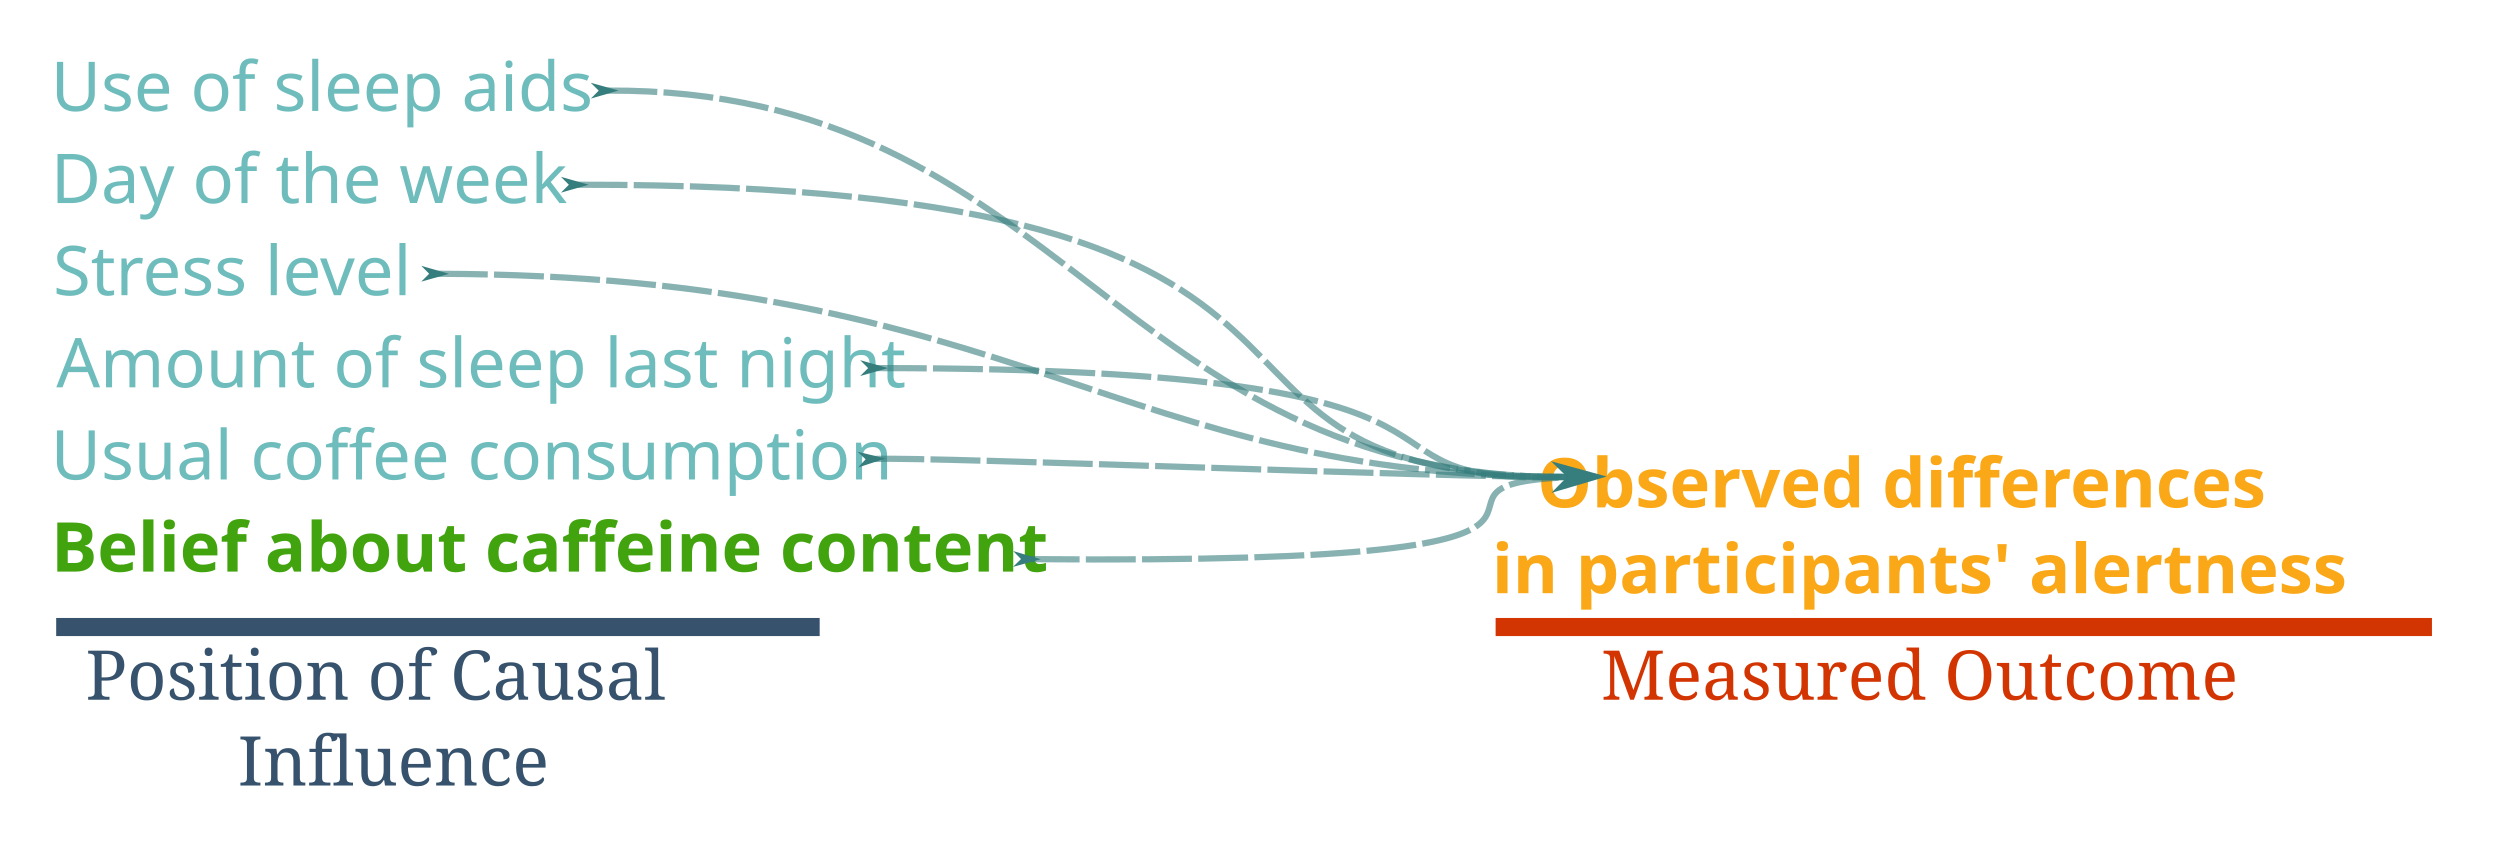
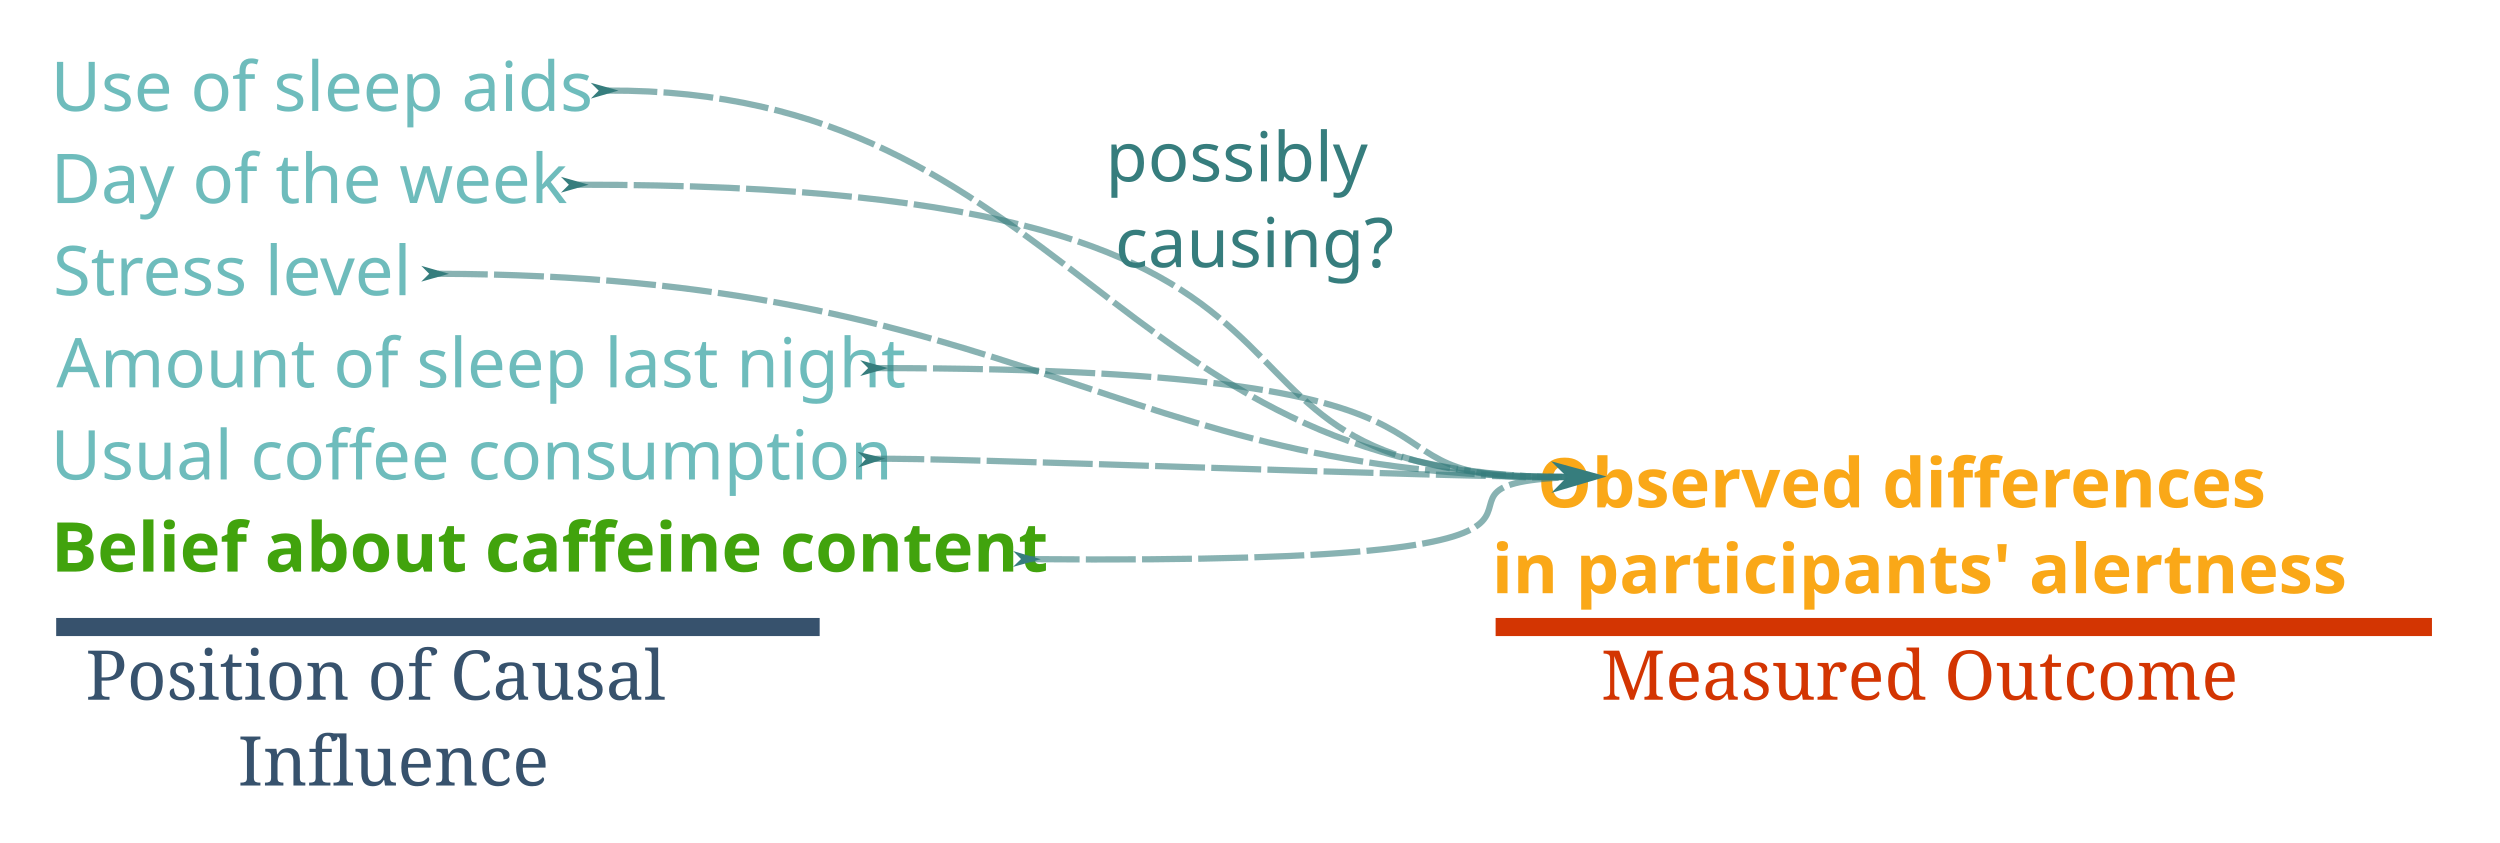
<svg xmlns="http://www.w3.org/2000/svg" xmlns:ns2="http://www.openswatchbook.org/uri/2009/osb" xmlns:xlink="http://www.w3.org/1999/xlink" width="400.5" height="135" id="svg2" version="1.1">
  <defs id="defs4">
    <marker orient="auto" refY="0" refX="0" id="Tail" style="overflow:visible">
      <g id="g5530" transform="scale(-1.2,-1.2)">
        <path id="path5532" d="M -3.805,-3.959 0.544,0" style="fill:none;stroke:#000000;stroke-width:0.8;stroke-linecap:round" />
        <path id="path5534" d="M -1.287,-3.959 3.062,0" style="fill:none;stroke:#000000;stroke-width:0.8;stroke-linecap:round" />
        <path id="path5536" d="M 1.305,-3.959 5.654,0" style="fill:none;stroke:#000000;stroke-width:0.8;stroke-linecap:round" />
        <path id="path5538" d="M -3.805,4.178 0.544,0.22" style="fill:none;stroke:#000000;stroke-width:0.8;stroke-linecap:round" />
        <path id="path5540" d="M -1.287,4.178 3.062,0.22" style="fill:none;stroke:#000000;stroke-width:0.8;stroke-linecap:round" />
        <path id="path5542" d="M 1.305,4.178 5.654,0.22" style="fill:none;stroke:#000000;stroke-width:0.8;stroke-linecap:round" />
      </g>
    </marker>
    <linearGradient id="linearGradient4014">
      <stop id="stop4016" offset="0" style="stop-color:#37526d;stop-opacity:1;" />
      <stop id="stop4018" offset="1" style="stop-color:#37526d;stop-opacity:0.255;" />
    </linearGradient>
    <linearGradient id="linearGradient7324">
      <stop id="stop7326" offset="0" style="stop-color:#fbc063;stop-opacity:1;" />
      <stop id="stop7328" offset="1" style="stop-color:#fbc063;stop-opacity:0;" />
    </linearGradient>
    <marker orient="auto" refY="0" refX="0" id="Arrow1Sstart" style="overflow:visible">
      <path id="path4560" d="M 0,0 5,-5 -12.5,0 5,5 0,0 z" style="fill-rule:evenodd;stroke:#000000;stroke-width:1pt" transform="matrix(0.2,0,0,0.2,1.2,0)" />
    </marker>
    <marker orient="auto" refY="0" refX="0" id="Arrow1Send" style="overflow:visible">
      <path id="path4563" d="M 0,0 5,-5 -12.5,0 5,5 0,0 z" style="fill-rule:evenodd;stroke:#000000;stroke-width:1pt" transform="matrix(-0.2,0,0,-0.2,-1.2,0)" />
    </marker>
    <marker orient="auto" refY="0" refX="0" id="Arrow1Mend" style="overflow:visible">
      <path id="path4557" d="M 0,0 5,-5 -12.5,0 5,5 0,0 z" style="fill-rule:evenodd;stroke:#000000;stroke-width:1pt" transform="matrix(-0.4,0,0,-0.4,-4,0)" />
    </marker>
    <marker orient="auto" refY="0" refX="0" id="Arrow1Mstart" style="overflow:visible">
      <path id="path4554" d="M 0,0 5,-5 -12.5,0 5,5 0,0 z" style="fill-rule:evenodd;stroke:#000000;stroke-width:1pt" transform="matrix(0.4,0,0,0.4,4,0)" />
    </marker>
    <marker orient="auto" refY="0" refX="0" id="Arrow1Lstart" style="overflow:visible">
      <path id="path4548" d="M 0,0 5,-5 -12.5,0 5,5 0,0 z" style="fill-rule:evenodd;stroke:#000000;stroke-width:1pt" transform="matrix(0.8,0,0,0.8,10,0)" />
    </marker>
    <marker orient="auto" refY="0" refX="0" id="Arrow1Sstart2" style="overflow:visible">
      <path id="path7099" d="M 0,0 5,-5 -12.5,0 5,5 0,0 z" style="fill:#fb9a62;fill-rule:evenodd;stroke:#fb9a62;stroke-width:1pt" transform="matrix(0.2,0,0,0.2,1.2,0)" />
    </marker>
    <linearGradient gradientUnits="userSpaceOnUse" y2="868.119" x2="86.977" y1="598.119" x1="417.113" id="linearGradient7332-8" xlink:href="#linearGradient7324-5" />
    <linearGradient id="linearGradient7324-5">
      <stop id="stop7326-7" offset="0" style="stop-color:#fbc063;stop-opacity:1;" />
      <stop id="stop7328-6" offset="1" style="stop-color:#fbc063;stop-opacity:0;" />
    </linearGradient>
    <linearGradient id="linearGradient7324-1">
      <stop id="stop7326-1" offset="0" style="stop-color:#fbc063;stop-opacity:1;" />
      <stop id="stop7328-3" offset="1" style="stop-color:#fbc063;stop-opacity:0;" />
    </linearGradient>
    <linearGradient y2="868.119" x2="86.977" y1="598.119" x1="417.113" gradientTransform="matrix(-1,0,0,1,468.9322,0.5234321)" gradientUnits="userSpaceOnUse" id="linearGradient7375-8" xlink:href="#linearGradient7324-5-7" />
    <linearGradient id="linearGradient7324-5-7">
      <stop id="stop7326-7-4" offset="0" style="stop-color:#fbc063;stop-opacity:1;" />
      <stop id="stop7328-6-2" offset="1" style="stop-color:#fbc063;stop-opacity:0;" />
    </linearGradient>
    <linearGradient ns2:paint="gradient" id="linearGradient7324-8">
      <stop style="stop-color:#6e6e6e;stop-opacity:0;" offset="0" id="stop3949" />
      <stop id="stop7328-5" offset="1" style="stop-color:#367d7d;stop-opacity:0.349;" />
    </linearGradient>
    <linearGradient id="linearGradient7324-5-9">
      <stop id="stop7326-7-0" offset="0" style="stop-color:#fbc063;stop-opacity:0.333;" />
      <stop id="stop7328-6-0" offset="1" style="stop-color:#fbc063;stop-opacity:0;" />
    </linearGradient>
    <marker orient="auto" refY="0" refX="0" id="Arrow1LstartC" style="overflow:visible">
      <path id="path5109" d="M 0,0 5,-5 -12.5,0 5,5 0,0 z" style="fill:#ffce38;fill-rule:evenodd;stroke:#ffce38;stroke-width:1pt" transform="matrix(0.8,0,0,0.8,10,0)" />
    </marker>
    <marker orient="auto" refY="0" refX="0" id="Arrow1Mstartz" style="overflow:visible">
      <path id="path9046" d="M 0,0 5,-5 -12.5,0 5,5 0,0 z" style="fill:#ffce38;fill-rule:evenodd;stroke:#ffce38;stroke-width:1pt" transform="matrix(0.4,0,0,0.4,4,0)" />
    </marker>
    <marker orient="auto" refY="0" refX="0" id="Arrow1SendM" style="overflow:visible">
      <path id="path9049" d="M 0,0 5,-5 -12.5,0 5,5 0,0 z" style="fill:#ffce38;fill-rule:evenodd;stroke:#ffce38;stroke-width:1pt" transform="matrix(-0.2,0,0,-0.2,-1.2,0)" />
    </marker>
    <marker orient="auto" refY="0" refX="0" id="Arrow1Mstartzl" style="overflow:visible">
      <path id="path9358" d="M 0,0 5,-5 -12.5,0 5,5 0,0 z" style="fill:#37526d;fill-rule:evenodd;stroke:#37526d;stroke-width:1pt" transform="matrix(0.4,0,0,0.4,4,0)" />
    </marker>
    <marker orient="auto" refY="0" refX="0" id="Arrow1SendMQ" style="overflow:visible">
      <path id="path9361" d="M 0,0 5,-5 -12.5,0 5,5 0,0 z" style="fill:#37526d;fill-rule:evenodd;stroke:#37526d;stroke-width:1pt" transform="matrix(-0.2,0,0,-0.2,-1.2,0)" />
    </marker>
    <marker orient="auto" refY="0" refX="0" id="Arrow1Mstartzlh" style="overflow:visible">
      <path id="path9638" d="M 0,0 5,-5 -12.5,0 5,5 0,0 z" style="fill:#367d7d;fill-rule:evenodd;stroke:#367d7d;stroke-width:1pt" transform="matrix(0.4,0,0,0.4,4,0)" />
    </marker>
    <marker orient="auto" refY="0" refX="0" id="Arrow1SendMQr" style="overflow:visible">
      <path id="path9641" d="M 0,0 5,-5 -12.5,0 5,5 0,0 z" style="fill:#367d7d;fill-rule:evenodd;stroke:#367d7d;stroke-width:1pt" transform="matrix(-0.2,0,0,-0.2,-1.2,0)" />
    </marker>
    <radialGradient r="99.126" fy="388.362" fx="173" cy="388.362" cx="173" gradientUnits="userSpaceOnUse" id="radialGradient9836-8" xlink:href="#linearGradient7324-8-6" />
    <linearGradient ns2:paint="gradient" id="linearGradient7324-8-6">
      <stop style="stop-color:#6e6e6e;stop-opacity:0;" offset="0" id="stop3949-9" />
      <stop id="stop7328-5-8" offset="1" style="stop-color:#367d7d;stop-opacity:0.059;" />
    </linearGradient>
    <marker orient="auto" refY="0" refX="0" id="Arrow1Mstartzlh-6" style="overflow:visible">
      <path id="path9638-6" d="M 0,0 5,-5 -12.5,0 5,5 0,0 z" style="fill:#367d7d;fill-rule:evenodd;stroke:#367d7d;stroke-width:1pt" transform="matrix(0.4,0,0,0.4,4,0)" />
    </marker>
    <marker orient="auto" refY="0" refX="0" id="Arrow1SendMQr-2" style="overflow:visible">
      <path id="path9641-3" d="M 0,0 5,-5 -12.5,0 5,5 0,0 z" style="fill:#367d7d;fill-rule:evenodd;stroke:#367d7d;stroke-width:1pt" transform="matrix(-0.2,0,0,-0.2,-1.2,0)" />
    </marker>
    <linearGradient ns2:paint="gradient" id="linearGradient7324-8-5">
      <stop style="stop-color:#6e6e6e;stop-opacity:0;" offset="0" id="stop3949-2" />
      <stop id="stop7328-5-1" offset="1" style="stop-color:#367d7d;stop-opacity:0.078;" />
    </linearGradient>
    <marker orient="auto" refY="0" refX="0" id="Arrow1Mstartzlh-4" style="overflow:visible">
      <path id="path9638-8" d="M 0,0 5,-5 -12.5,0 5,5 0,0 z" style="fill:#367d7d;fill-rule:evenodd;stroke:#367d7d;stroke-width:1pt" transform="matrix(0.4,0,0,0.4,4,0)" />
    </marker>
    <marker orient="auto" refY="0" refX="0" id="Arrow1SendMQr-6" style="overflow:visible">
      <path id="path9641-4" d="M 0,0 5,-5 -12.5,0 5,5 0,0 z" style="fill:#367d7d;fill-rule:evenodd;stroke:#367d7d;stroke-width:1pt" transform="matrix(-0.2,0,0,-0.2,-1.2,0)" />
    </marker>
    <marker orient="auto" refY="0" refX="0" id="Arrow1SendC" style="overflow:visible">
      <path id="path4999" d="M 0,0 5,-5 -12.5,0 5,5 0,0 z" style="fill:#367d7d;fill-rule:evenodd;stroke:#367d7d;stroke-width:1pt" transform="matrix(-0.2,0,0,-0.2,-1.2,0)" />
    </marker>
    <marker orient="auto" refY="0" refX="0" id="Arrow1Mendy" style="overflow:visible">
      <path id="path5002" d="M 0,0 5,-5 -12.5,0 5,5 0,0 z" style="fill:#367d7d;fill-rule:evenodd;stroke:#367d7d;stroke-width:1pt" transform="matrix(-0.4,0,0,-0.4,-4,0)" />
    </marker>
    <marker orient="auto" refY="0" refX="0" id="Arrow1SendC-1" style="overflow:visible">
      <path id="path4999-7" d="M 0,0 5,-5 -12.5,0 5,5 0,0 z" style="fill:#367d7d;fill-rule:evenodd;stroke:#367d7d;stroke-width:1pt" transform="matrix(-0.2,0,0,-0.2,-1.2,0)" />
    </marker>
    <marker orient="auto" refY="0" refX="0" id="Arrow1Mendy-4" style="overflow:visible">
      <path id="path5002-0" d="M 0,0 5,-5 -12.5,0 5,5 0,0 z" style="fill:#367d7d;fill-rule:evenodd;stroke:#367d7d;stroke-width:1pt" transform="matrix(-0.4,0,0,-0.4,-4,0)" />
    </marker>
    <marker orient="auto" refY="0" refX="0" id="Arrow1SendC-4" style="overflow:visible">
      <path id="path4999-8" d="M 0,0 5,-5 -12.5,0 5,5 0,0 z" style="fill:#367d7d;fill-rule:evenodd;stroke:#367d7d;stroke-width:1pt" transform="matrix(-0.2,0,0,-0.2,-1.2,0)" />
    </marker>
    <marker orient="auto" refY="0" refX="0" id="Arrow1SendC-2" style="overflow:visible">
      <path id="path4999-4" d="M 0,0 5,-5 -12.5,0 5,5 0,0 z" style="fill:#367d7d;fill-rule:evenodd;stroke:#367d7d;stroke-width:1pt" transform="matrix(-0.2,0,0,-0.2,-1.2,0)" />
    </marker>
    <marker orient="auto" refY="0" refX="0" id="Arrow1SendC-5" style="overflow:visible">
      <path id="path4999-1" d="M 0,0 5,-5 -12.5,0 5,5 0,0 z" style="fill:#367d7d;fill-rule:evenodd;stroke:#367d7d;stroke-width:1pt" transform="matrix(-0.2,0,0,-0.2,-1.2,0)" />
    </marker>
    <marker orient="auto" refY="0" refX="0" id="Arrow1SendC-11" style="overflow:visible">
      <path id="path4999-5" d="M 0,0 5,-5 -12.5,0 5,5 0,0 z" style="fill:#367d7d;fill-rule:evenodd;stroke:#367d7d;stroke-width:1pt" transform="matrix(-0.2,0,0,-0.2,-1.2,0)" />
    </marker>
    <marker orient="auto" refY="0" refX="0" id="Arrow1SendC-7" style="overflow:visible">
      <path id="path4999-6" d="M 0,0 5,-5 -12.5,0 5,5 0,0 z" style="fill:#367d7d;fill-rule:evenodd;stroke:#367d7d;stroke-width:1pt" transform="matrix(-0.2,0,0,-0.2,-1.2,0)" />
    </marker>
    <marker orient="auto" refY="0" refX="0" id="Arrow1SendC-55" style="overflow:visible">
      <path id="path4999-17" d="M 0,0 5,-5 -12.5,0 5,5 0,0 z" style="fill:#367d7d;fill-rule:evenodd;stroke:#367d7d;stroke-width:1pt" transform="matrix(-0.2,0,0,-0.2,-1.2,0)" />
    </marker>
    <marker orient="auto" refY="0" refX="0" id="Arrow1Mendy-1" style="overflow:visible">
      <path id="path5002-1" d="M 0,0 5,-5 -12.5,0 5,5 0,0 z" style="fill:#367d7d;fill-rule:evenodd;stroke:#367d7d;stroke-width:1pt" transform="matrix(-0.4,0,0,-0.4,-4,0)" />
    </marker>
    <marker orient="auto" refY="0" refX="0" id="Arrow1SendC-52" style="overflow:visible">
      <path id="path4999-76" d="M 0,0 5,-5 -12.5,0 5,5 0,0 z" style="fill:#367d7d;fill-rule:evenodd;stroke:#367d7d;stroke-width:1pt" transform="matrix(-0.2,0,0,-0.2,-1.2,0)" />
    </marker>
    <marker orient="auto" refY="0" refX="0" id="Arrow1SendCJ" style="overflow:visible">
      <path id="path4379" d="M 0,0 5,-5 -12.5,0 5,5 0,0 z" style="fill:#ff001c;fill-rule:evenodd;stroke:#ff001c;stroke-width:1pt" transform="matrix(-0.2,0,0,-0.2,-1.2,0)" />
    </marker>
    <marker orient="auto" refY="0" refX="0" id="Arrow1MendyH" style="overflow:visible">
      <path id="path4382" d="M 0,0 5,-5 -12.5,0 5,5 0,0 z" style="fill:#ff001c;fill-rule:evenodd;stroke:#ff001c;stroke-width:1pt" transform="matrix(-0.4,0,0,-0.4,-4,0)" />
    </marker>
    <marker orient="auto" refY="0" refX="0" id="Arrow1SendC-14" style="overflow:visible">
      <path id="path4999-2" d="M 0,0 5,-5 -12.5,0 5,5 0,0 z" style="fill:#367d7d;fill-rule:evenodd;stroke:#367d7d;stroke-width:1pt" transform="matrix(-0.2,0,0,-0.2,-1.2,0)" />
    </marker>
    <marker orient="auto" refY="0" refX="0" id="Arrow1SendC-22" style="overflow:visible">
      <path id="path4999-16" d="M 0,0 5,-5 -12.5,0 5,5 0,0 z" style="fill:#367d7d;fill-rule:evenodd;stroke:#367d7d;stroke-width:1pt" transform="matrix(-0.2,0,0,-0.2,-1.2,0)" />
    </marker>
    <marker orient="auto" refY="0" refX="0" id="Arrow1SendC-57" style="overflow:visible">
      <path id="path4999-61" d="M 0,0 5,-5 -12.5,0 5,5 0,0 z" style="fill:#367d7d;fill-rule:evenodd;stroke:#367d7d;stroke-width:1pt" transform="matrix(-0.2,0,0,-0.2,-1.2,0)" />
    </marker>
    <marker orient="auto" refY="0" refX="0" id="Arrow1SendC-9" style="overflow:visible">
      <path id="path4999-27" d="M 0,0 5,-5 -12.5,0 5,5 0,0 z" style="fill:#367d7d;fill-rule:evenodd;stroke:#367d7d;stroke-width:1pt" transform="matrix(-0.2,0,0,-0.2,-1.2,0)" />
    </marker>
    <marker orient="auto" refY="0" refX="0" id="Arrow1SendCJM" style="overflow:visible">
      <path id="path4757" d="M 0,0 5,-5 -12.5,0 5,5 0,0 z" style="fill:#367d7d;fill-rule:evenodd;stroke:#367d7d;stroke-width:1pt" transform="matrix(-0.2,0,0,-0.2,-1.2,0)" />
    </marker>
    <marker orient="auto" refY="0" refX="0" id="Arrow1MendyHy" style="overflow:visible">
      <path id="path4760" d="M 0,0 5,-5 -12.5,0 5,5 0,0 z" style="fill:#367d7d;fill-rule:evenodd;stroke:#367d7d;stroke-width:1pt" transform="matrix(-0.4,0,0,-0.4,-4,0)" />
    </marker>
  </defs>
  <g id="layer1" transform="translate(-43.53126,-383.2237)">
    <flowRoot transform="translate(-14.77355,288.344)" style="font-size:11px;font-style:normal;font-variant:normal;font-weight:normal;font-stretch:normal;text-align:center;line-height:100%;letter-spacing:0px;word-spacing:0px;writing-mode:lr-tb;text-anchor:middle;fill:#000000;fill-opacity:1;stroke:none;font-family:Sans;-inkscape-font-specification:Sans" id="flowRoot4022" xml:space="preserve">
      <flowRegion id="flowRegion4024">
        <rect y="307.87" x="111.369" height="24.042" width="123.744" id="rect4026" />
      </flowRegion>
      <flowPara id="flowPara4028" />
    </flowRoot>
    <text id="text2999-4-8-1-2-1-1" y="464.504" x="358.173" style="font-size:11px;font-style:normal;font-variant:normal;font-weight:bold;font-stretch:normal;text-align:center;line-height:125%;letter-spacing:0px;word-spacing:0px;writing-mode:lr-tb;text-anchor:middle;fill:#faa818;fill-opacity:1;stroke:none;font-family:Sans;-inkscape-font-specification:Sans Bold" xml:space="preserve">
      <tspan style="font-size:11px;font-style:normal;font-variant:normal;font-weight:bold;font-stretch:normal;text-align:center;line-height:125%;writing-mode:lr-tb;text-anchor:middle;fill:#faa818;fill-opacity:1;font-family:Sans;-inkscape-font-specification:Sans Bold" y="464.504" x="358.173" id="tspan7238-2-2-2">Observed differences</tspan>
      <tspan style="font-size:11px;font-style:normal;font-variant:normal;font-weight:bold;font-stretch:normal;text-align:center;line-height:125%;writing-mode:lr-tb;text-anchor:middle;fill:#faa818;fill-opacity:1;font-family:Sans;-inkscape-font-specification:Sans Bold" y="478.254" x="358.173" id="tspan7274-3-4">in participants' alertness</tspan>
    </text>
    <rect y="482.221" x="283.13" height="2.901" width="150" id="rect4012-3" style="fill:#d33502;fill-opacity:1;fill-rule:nonzero;stroke:none" />
    <text id="text2999-4-8-5-6-1-9-6" y="495.323" x="358.191" style="font-size:11px;font-style:normal;font-variant:normal;font-weight:normal;font-stretch:normal;text-align:center;line-height:125%;letter-spacing:0px;word-spacing:0px;writing-mode:lr-tb;text-anchor:middle;fill:#d33502;fill-opacity:1;stroke:none;font-family:Serif;-inkscape-font-specification:Serif" xml:space="preserve">
      <tspan id="tspan4061-4" y="495.323" x="358.191">Measured Outcome</tspan>
    </text>
    <rect y="482.221" x="52.531" height="2.901" width="122.312" id="rect4012" style="fill:#37526d;fill-opacity:1;fill-rule:nonzero;stroke:none" />
    <text id="text2999-4-8-5-6-1-9" y="495.323" x="113.706" style="font-size:11px;font-style:normal;font-variant:normal;font-weight:normal;font-stretch:normal;text-align:center;line-height:125%;letter-spacing:0px;word-spacing:0px;writing-mode:lr-tb;text-anchor:middle;fill:#37526d;fill-opacity:1;stroke:none;font-family:Serif;-inkscape-font-specification:Serif" xml:space="preserve">
      <tspan y="495.323" x="113.706" id="tspan4059">Position of Causal</tspan>
      <tspan id="tspan4061" y="509.073" x="113.706">Influence</tspan>
    </text>
    <text id="text2999-4-8-1-8-8" y="474.793" x="51.726" style="font-size:11px;font-style:normal;font-variant:normal;font-weight:bold;font-stretch:normal;text-align:start;line-height:125%;letter-spacing:0px;word-spacing:0px;writing-mode:lr-tb;text-anchor:start;fill:#41a30d;fill-opacity:1;stroke:none;font-family:Sans;-inkscape-font-specification:Sans Bold" xml:space="preserve">
      <tspan id="tspan3195" x="51.726" y="474.793">Belief about caffeine content</tspan>
    </text>
    <text xml:space="preserve" style="font-size:11px;font-style:normal;font-variant:normal;font-weight:normal;font-stretch:normal;text-align:start;line-height:100%;letter-spacing:0px;word-spacing:0px;writing-mode:lr-tb;text-anchor:start;fill:#6ebcbc;fill-opacity:1;stroke:none;font-family:Sans;-inkscape-font-specification:Sans" x="51.667" y="460.034" id="text4145">
      <tspan id="tspan4147" x="51.667" y="460.034">Usual coffee consumption</tspan>
    </text>
    <text xml:space="preserve" style="font-size:11px;font-style:normal;font-variant:normal;font-weight:normal;font-stretch:normal;text-align:start;line-height:100%;letter-spacing:0px;word-spacing:0px;writing-mode:lr-tb;text-anchor:start;fill:#6ebcbc;fill-opacity:1;stroke:none;font-family:Sans;-inkscape-font-specification:Sans" x="52.547" y="445.275" id="text4145-1">
      <tspan id="tspan4147-7" x="52.547" y="445.275">Amount of sleep last night</tspan>
    </text>
    <text xml:space="preserve" style="font-size:11px;font-style:normal;font-variant:normal;font-weight:normal;font-stretch:normal;text-align:start;line-height:100%;letter-spacing:0px;word-spacing:0px;writing-mode:lr-tb;text-anchor:start;fill:#6ebcbc;fill-opacity:1;stroke:none;font-family:Sans;-inkscape-font-specification:Sans" x="52.037" y="430.516" id="text4145-4">
      <tspan id="tspan4147-0" x="52.037" y="430.516">Stress level</tspan>
    </text>
    <text xml:space="preserve" style="font-size:11px;font-style:normal;font-variant:normal;font-weight:normal;font-stretch:normal;text-align:start;line-height:100%;letter-spacing:0px;word-spacing:0px;writing-mode:lr-tb;text-anchor:start;fill:#6ebcbc;fill-opacity:1;stroke:none;font-family:Sans;-inkscape-font-specification:Sans" x="51.683" y="415.757" id="text4145-4-9">
      <tspan id="tspan4147-0-4" x="51.683" y="415.757">Day of the week</tspan>
    </text>
    <text xml:space="preserve" style="font-size:11px;font-style:normal;font-variant:normal;font-weight:normal;font-stretch:normal;text-align:start;line-height:100%;letter-spacing:0px;word-spacing:0px;writing-mode:lr-tb;text-anchor:start;fill:#6ebcbc;fill-opacity:1;stroke:none;font-family:Sans;-inkscape-font-specification:Sans" x="51.667" y="400.998" id="text4145-4-9-8">
      <tspan id="tspan4147-0-4-8" x="51.667" y="400.998">Use of sleep aids</tspan>
    </text>
    <path id="path3135" d="m 208.483,472.794 c 114.013,1.046 49.159,-12.817 90.466,-13.212" style="fill:none;stroke:#367d7d;stroke-width:1;stroke-linecap:butt;stroke-linejoin:miter;stroke-miterlimit:4;stroke-opacity:0.588;stroke-dasharray:8, 1;stroke-dashoffset:0;marker-start:url(#Arrow1SendCJM);marker-end:url(#Arrow1MendyHy)" />
    <path id="path3135-9-8-1" d="m 183.596,456.745 c 9.548,-0.369 92.962,3.059 110.982,2.881" style="fill:none;stroke:#367d7d;stroke-width:1;stroke-linecap:butt;stroke-linejoin:miter;stroke-miterlimit:4;stroke-opacity:0.588;stroke-dasharray:8, 1;stroke-dashoffset:0;marker-start:url(#Arrow1SendC);marker-end:none" />
    <path id="path3135-9-8-1-3" d="m 183.995,442.193 c 110.465,0.021 69.641,18.846 110.594,17.449" style="fill:none;stroke:#367d7d;stroke-width:1;stroke-linecap:butt;stroke-linejoin:miter;stroke-miterlimit:4;stroke-opacity:0.588;stroke-dasharray:8, 1;stroke-dashoffset:0;marker-start:url(#Arrow1SendC);marker-end:none" />
    <path id="path3135-9-8-1-3-8" d="m 113.674,427.083 c 93.435,0.255 108.607,32.662 180.889,32.542" style="fill:none;stroke:#367d7d;stroke-width:1;stroke-linecap:butt;stroke-linejoin:miter;stroke-miterlimit:4;stroke-opacity:0.588;stroke-dasharray:8, 1;stroke-dashoffset:0;marker-start:url(#Arrow1SendC);marker-end:none" />
    <path id="path3135-9-8-1-3-8-8" d="m 136.053,412.816 c 141.314,-0.18 86.231,46.933 158.513,46.812" style="fill:none;stroke:#367d7d;stroke-width:1;stroke-linecap:butt;stroke-linejoin:miter;stroke-miterlimit:4;stroke-opacity:0.588;stroke-dasharray:8, 1;stroke-dashoffset:0;marker-start:url(#Arrow1SendC);marker-end:none" />
    <path id="path3135-9-8-1-3-8-8-9" d="m 140.833,397.736 c 72.977,-0.398 81.472,62.046 153.754,61.925" style="fill:none;stroke:#367d7d;stroke-width:1;stroke-linecap:butt;stroke-linejoin:miter;stroke-miterlimit:4;stroke-opacity:0.588;stroke-dasharray:8, 1;stroke-dashoffset:0;marker-start:url(#Arrow1SendC);marker-end:none" />
+     <text id="text2999-4-8-5-6-1-9-2-8" y="412.275" x="251.655" style="font-size:11px;font-style:normal;font-variant:normal;font-weight:normal;font-stretch:normal;text-align:center;line-height:125%;letter-spacing:0px;word-spacing:0px;writing-mode:lr-tb;text-anchor:middle;fill:#367d7d;fill-opacity:1;stroke:none;font-family:Sans;-inkscape-font-specification:Sans" xml:space="preserve">
+       <tspan id="tspan3225" x="251.655" y="412.275">possibly</tspan>
+       <tspan id="tspan3227" x="251.655" y="426.025">causing?</tspan>
+     </text>
  </g>
</svg>
